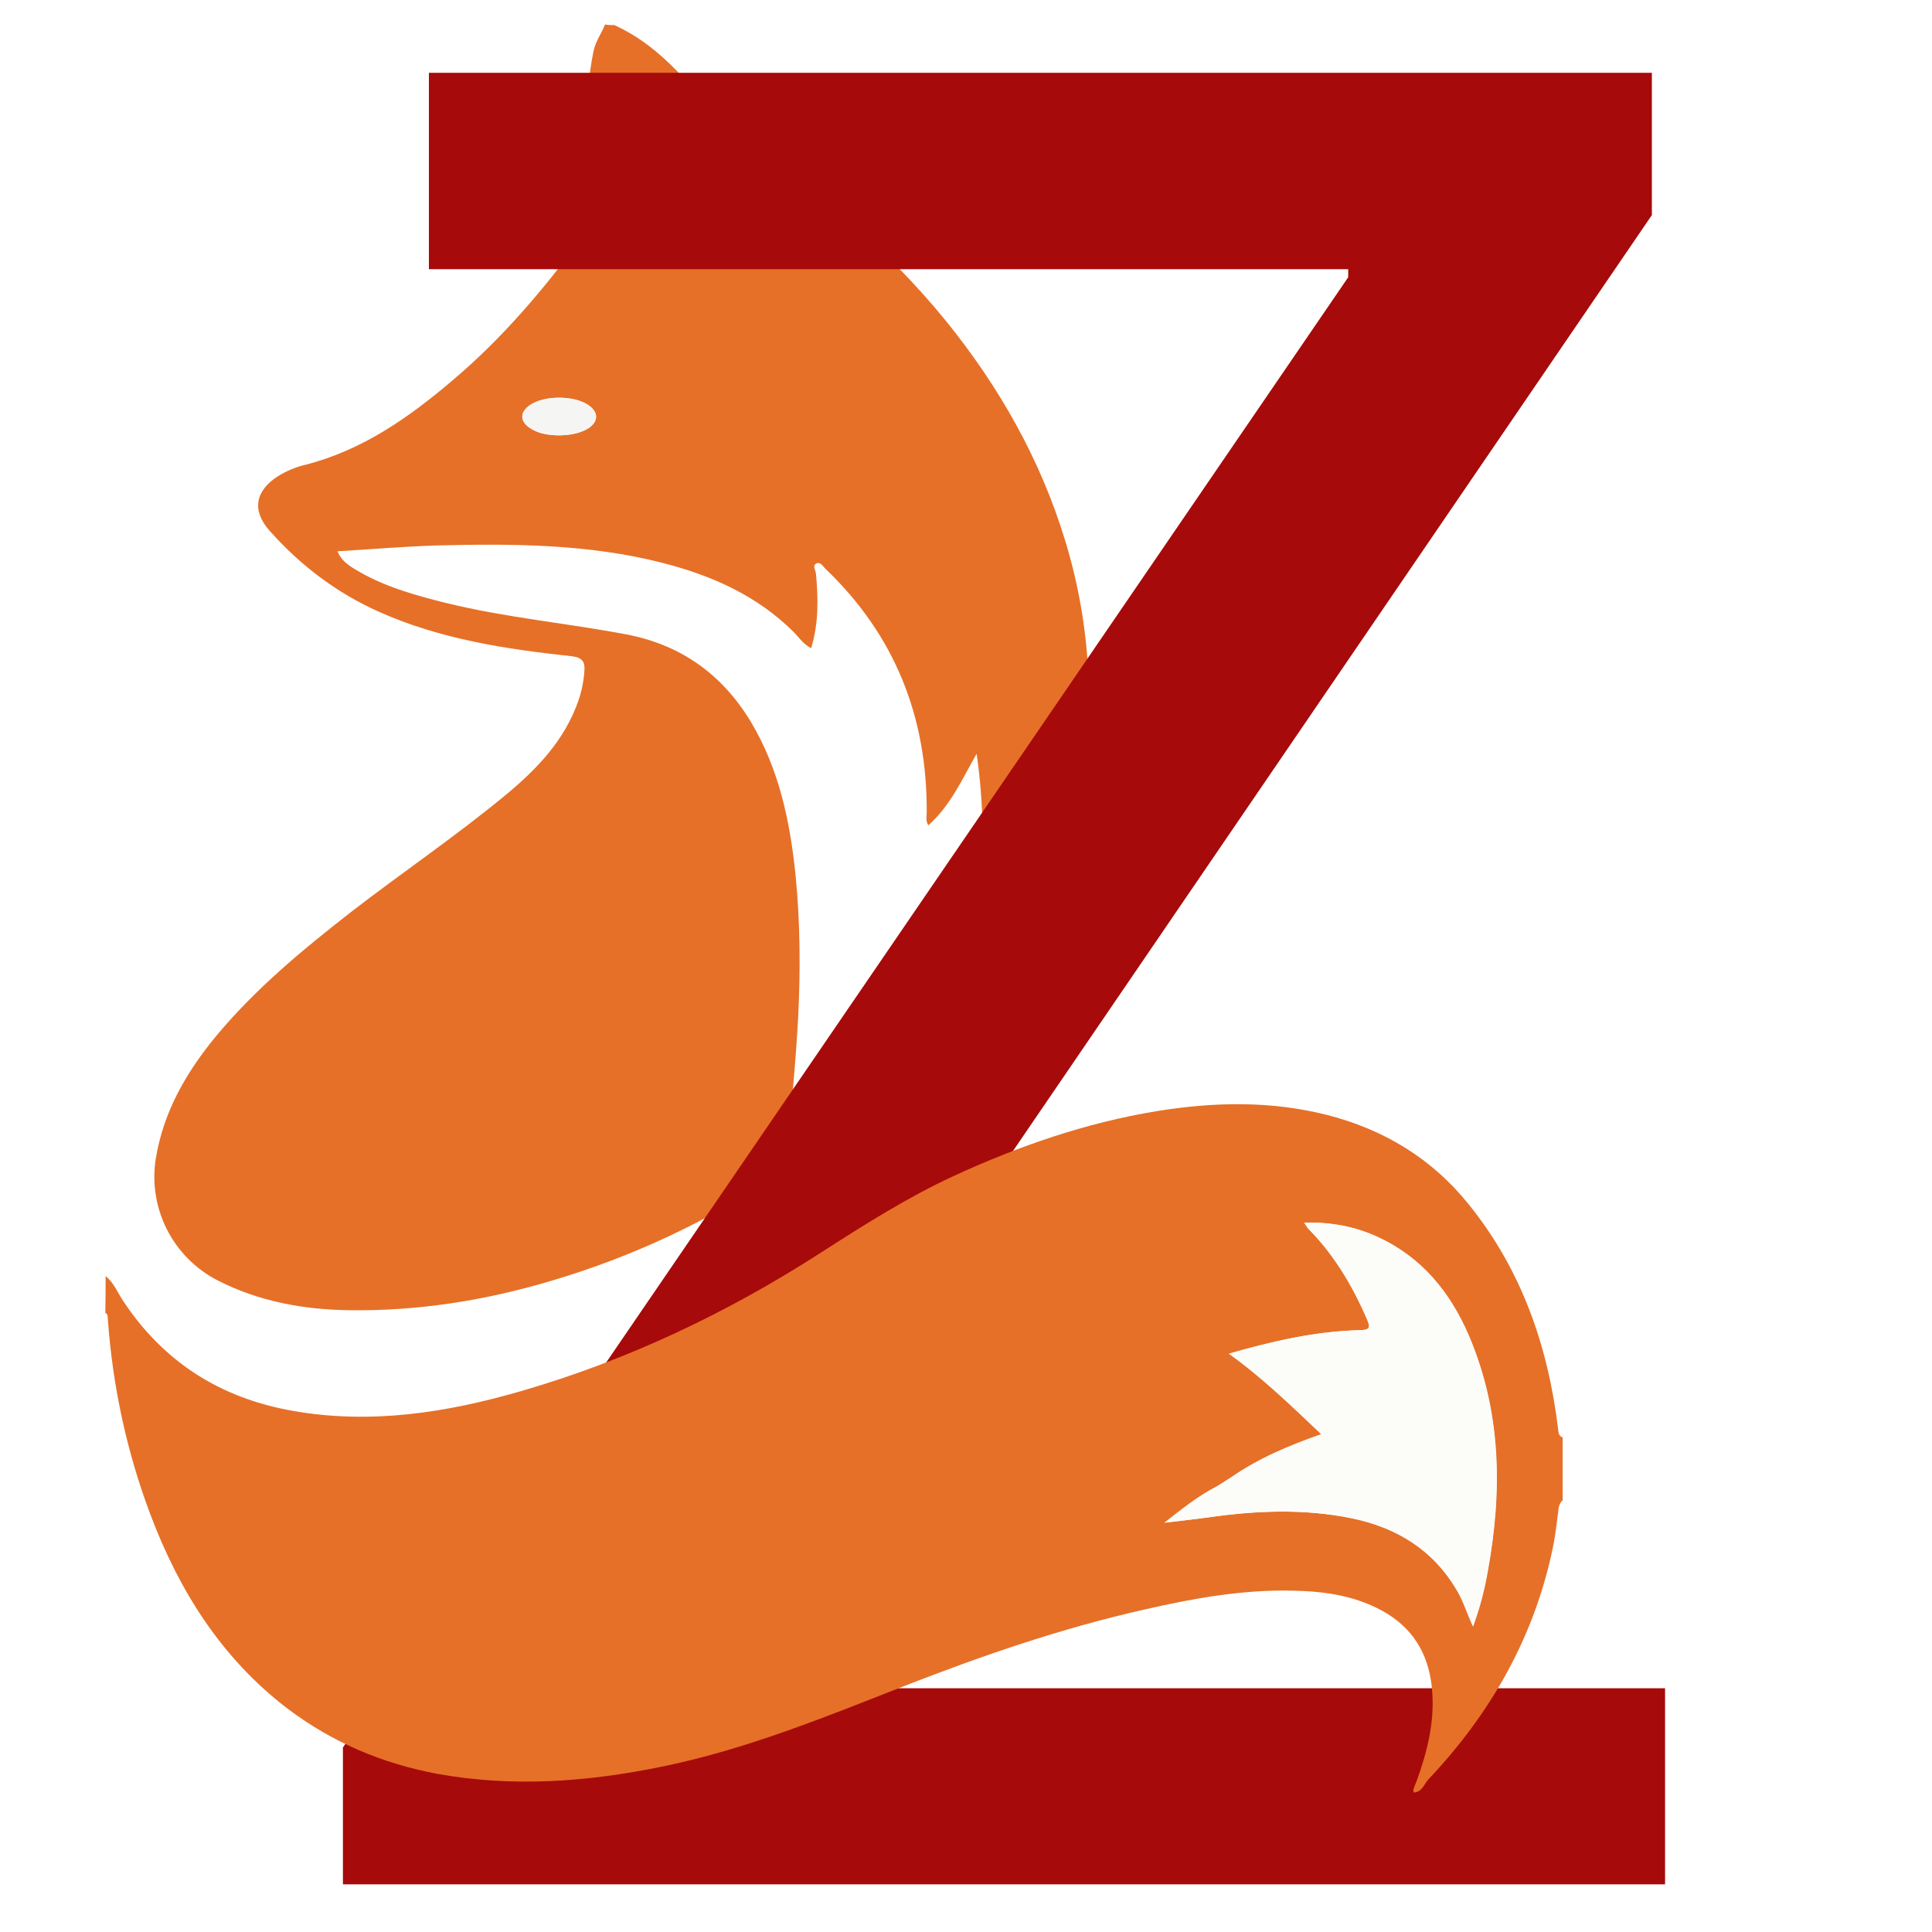
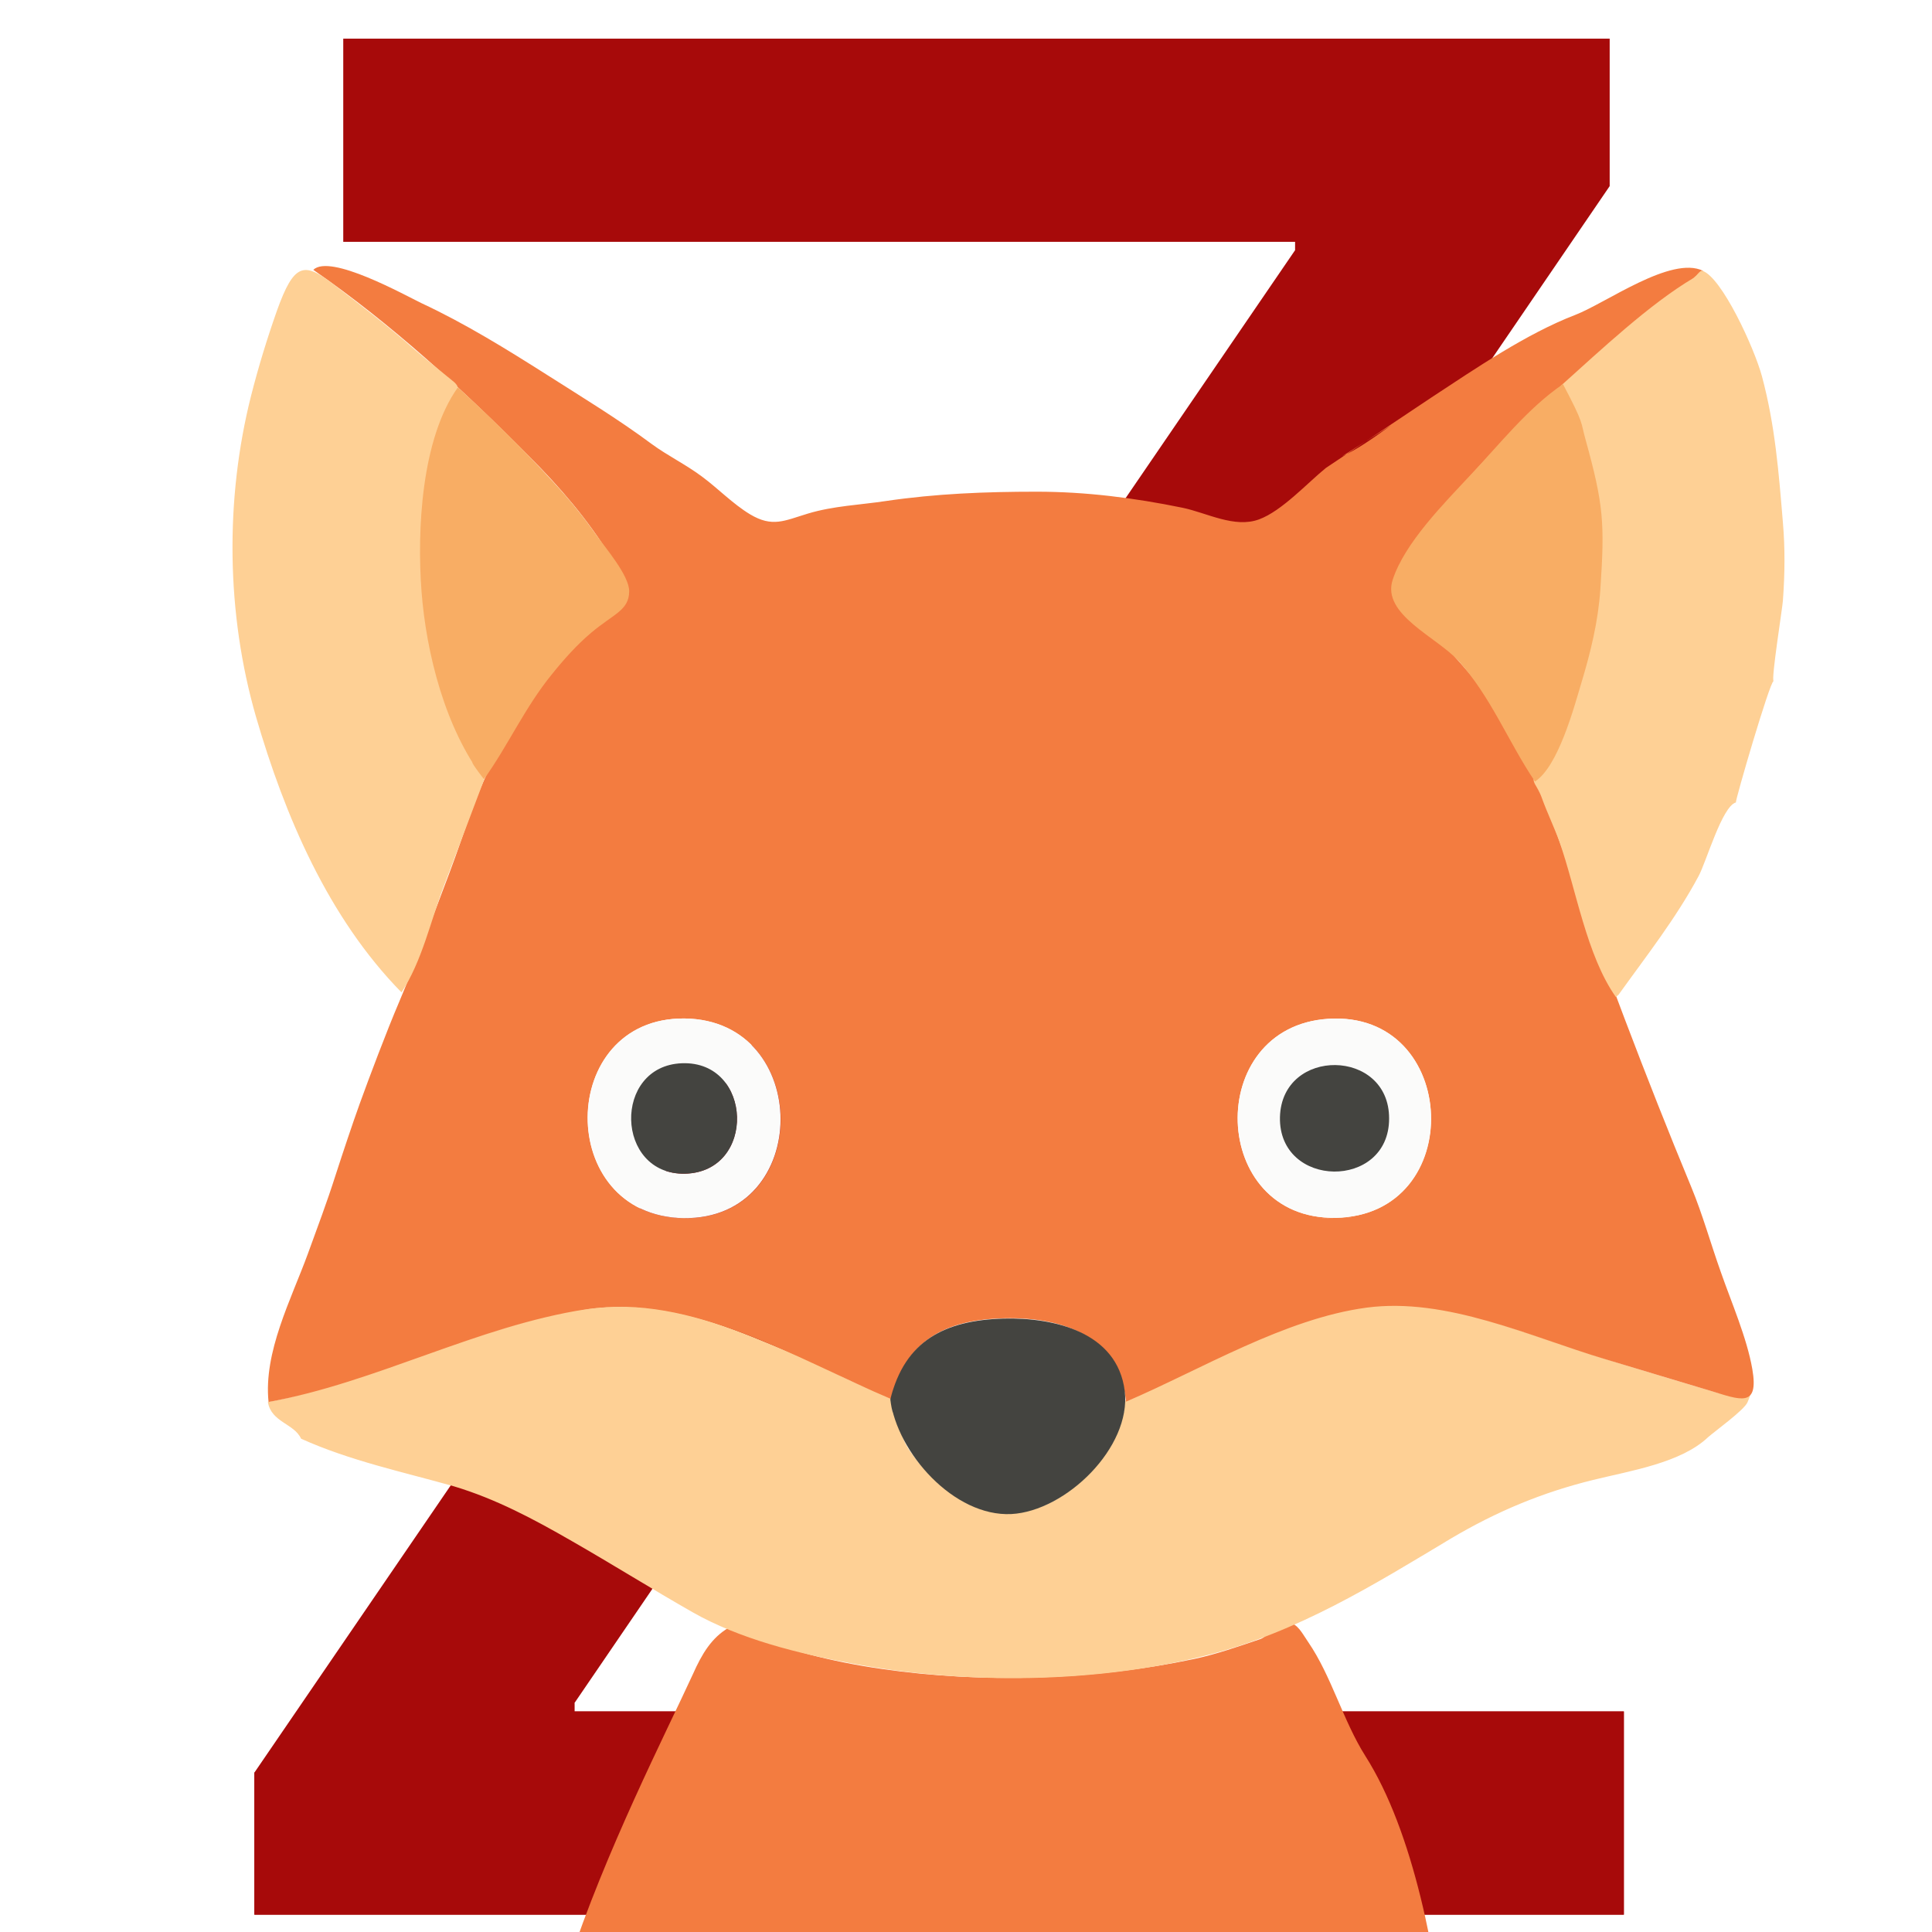
<svg xmlns="http://www.w3.org/2000/svg" version="1.1" id="all" x="0px" y="0px" viewBox="0 0 600 600" style="enable-background:new 0 0 600 600;" xml:space="preserve">
  <style type="text/css">
- 	.st0{fill:#E67028;}
- 	.st1{fill:#A70A0A;}
- 	.st2{fill:#F5F5F4;}
- 	.st3{fill:#FCFCF9;}
+ 	.st0{fill:#A70A0A;}
+ 	.st1{fill:#F37C40;}
+ 	.st2{fill:#FED095;}
+ 	.st3{fill:#444440;}
+ 	.st4{fill:#F8AD64;}
+ 	.st5{fill:#FBFBFA;}
</style>
-   <path id="body" class="st0" d="M190.8,7.8c15.2,6.9,24.7,20,34.9,32.4c0.8,1,1.8,1.8,2.9,2.5c24.6,15.7,46.7,34.3,65.2,57  c16.5,20.4,29.3,42.9,37,68.2c8.2,26.9,9.5,54.2,4,81.7c-4.2,21-12.2,40.6-23.2,59c-3.9,6.4-8.1,12.6-12.7,18.6  c4.3-30.9,9-61.7,4.4-93.1c-4.5,7.8-8,16-15,22.2c-0.9-1.4-0.5-2.7-0.5-3.9c0.2-29.7-9.9-55.2-31.5-75.8c-0.8-0.8-1.5-2.2-2.8-1.6  c-1.3,0.7-0.2,2.1-0.1,3.1c0.7,7.7,0.9,15.4-1.5,23.2c-2.5-1.3-3.8-3.4-5.5-5.1c-11.4-11.3-25.4-17.5-40.7-21.4  c-23-5.9-46.6-6-70.1-5.4c-10.2,0.3-20.3,1.2-30.8,1.8c1.5,3.6,4.5,5,7.2,6.6c8.3,4.7,17.5,7.2,26.7,9.5c18.4,4.5,37.2,6.2,55.7,9.7  c17,3.2,29.9,12.4,38.8,27.2c8.8,14.7,12.2,31.1,13.9,47.9c1.4,14.4,1.5,28.9,0.8,43.4c-0.8,15.3-2.4,30.5-3.7,45.7  c-0.1,1.6-0.9,2.3-2.2,3.2c-21.9,14.9-45.6,25.9-70.9,33.4c-20.5,6.1-41.3,9.4-62.7,9.1c-14.2-0.2-28-2.7-40.9-9.3  c-13.9-7.2-21.6-22.5-19.1-37.9c2.4-14.5,9.4-26.6,18.6-37.8c12.2-14.7,26.8-26.8,41.8-38.5c15.9-12.3,32.6-23.6,48.1-36.4  c9.8-8.1,18.5-17.1,22.8-29.6c1-3,1.6-6,1.8-9.2c0.2-2.7-0.7-4-3.9-4.4c-20.5-2.2-40.9-5.3-59.9-13.8c-13.2-5.9-24.4-14.4-34-25.2  c-5.6-6.3-4.4-12.4,2.6-16.9c2.6-1.6,5.4-2.8,8.3-3.5c17.9-4.5,32.5-14.8,46.2-26.5c14.9-12.6,27.5-27.4,39.1-43  c2.7-3.6,3.8-7.2,3.5-12.1c-0.9-15.6-2.3-31.2,0.9-46.8c0.6-3.1,2.5-5.6,3.6-8.4C188.9,7.8,189.9,7.8,190.8,7.8z M173.2,135.2  c4.3,0,7.3-0.8,9.6-2.3c3.1-2.1,3.1-4.8,0.1-7c-4.5-3.2-14-3.2-18.5,0c-3.1,2.3-2.9,5.1,0.4,7.1  C167.6,134.8,170.7,135.1,173.2,135.2z" />
-   <path class="st1" d="M106.5,542.7L418.7,86.1v-2.5H133.2V22.6h379.8v44.2l-310.6,455v2.5h314.7v60.9H106.5V542.7z" />
-   <path id="tail" class="st0" d="M32.8,396.3c2.6,2.1,3.7,5.1,5.5,7.8c12.7,19.1,30.4,30.2,52.9,34.1c24.1,4.2,47.6,0.5,70.7-6.2  c33.1-9.6,64-24.3,92.9-42.9c13.4-8.6,26.9-17.2,41.4-23.9c20.2-9.3,41-16.5,62.9-20.1c17.7-2.9,35.6-3.3,53.2,1.2  c17.5,4.5,32.4,13.5,43.8,27.7c16.5,20.4,24.7,44.2,27.8,69.9c0.1,1.1,0.2,2.1,1.4,2.5c0,6.5,0,13,0,19.5c-1.1,1-1.3,2.3-1.4,3.7  c-0.5,3.8-0.9,7.6-1.7,11.3c-5.8,27.7-19.3,51.3-38.6,71.7c-1.3,1.4-1.9,3.9-4.5,4.1c-0.1-0.4-0.2-0.6-0.2-0.8  c0.3-1,0.7-1.9,1.1-2.9c3.2-8.9,5.5-18,4.8-27.5c-0.7-10.3-4.9-18.7-13.9-24.3c-9-5.5-19-7-29.3-7.2c-15.7-0.4-31.1,2.4-46.4,5.9  c-25.6,5.8-50.3,14.3-74.6,23.8c-24.7,9.7-49.2,19.7-75.3,25c-23,4.7-46.1,6.4-69.4,2.2c-17.2-3.2-33-9.9-46.9-20.5  c-20.2-15.5-33.3-36.3-42.2-59.8c-7.4-19.6-11.8-39.9-13.3-60.8c-0.1-0.8,0.1-1.7-0.8-2.1C32.8,403.7,32.8,400,32.8,396.3z   M382.2,458.9c-1.7,1.1-3.7,2.4-4.2,2.7c-5.6,2.9-10.5,6.8-16.3,11.3c5.3-0.7,9.6-1.1,13.8-1.7c14.8-2.1,29.6-2.7,44.3,0.3  c14.1,2.9,25.5,9.9,32.9,22.7c1.9,3.3,3,6.9,4.8,10.9c2.2-6,3.6-11.6,4.6-17.3c4.5-24.9,4.2-49.3-5.9-73  c-5.8-13.5-14.6-24.3-28.2-30.6c-7.1-3.3-14.6-4.7-22.9-4.5c0.7,1,0.9,1.5,1.3,1.9c8,8.1,13.7,17.7,18.2,28.1  c1.1,2.5,0.9,3.4-2.1,3.4c-13.8,0.3-27.2,3.4-40.8,7.3c10.5,7.5,19.4,16.2,28.7,25C400.1,449,390.7,453,382.2,458.9z" />
-   <path id="eye_1_" class="st2" d="M173.2,135.2c-2.5-0.1-5.6-0.3-8.4-2.1c-3.3-2.1-3.5-4.9-0.4-7.1c4.4-3.3,14-3.3,18.5,0  c3,2.2,2.9,4.9-0.1,7C180.5,134.4,177.5,135.2,173.2,135.2z" />
-   <path id="tail_fluff_1_" class="st3" d="M382.2,458.9c8.5-5.9,17.9-9.9,28.1-13.5c-9.3-8.8-18.2-17.5-28.7-25  c13.6-3.9,27-7,40.8-7.3c3.1-0.1,3.2-0.9,2.1-3.4c-4.5-10.4-10.2-20-18.2-28.1c-0.4-0.4-0.6-0.9-1.3-1.9c8.3-0.2,15.8,1.2,22.9,4.5  c13.6,6.3,22.4,17.1,28.2,30.6c10.1,23.7,10.4,48.1,5.9,73c-1,5.7-2.4,11.2-4.6,17.3c-1.8-4-2.9-7.6-4.8-10.9  c-7.4-12.8-18.8-19.8-32.9-22.7c-14.7-3-29.5-2.4-44.3-0.3c-4.2,0.6-8.5,1.1-13.8,1.7c5.7-4.5,10.6-8.4,16.3-11.3" />
+   <path class="st0" d="M79,550.5L402.2,77.7v-2.6H106.6V12h393.3v45.8L178.4,528.9v2.6h325.9v63.1H79V550.5z" />
+   <path class="st0" d="M402.2,75.1 M178.4,528.9v2.6h325.9v63.1H79v-44.1 M106.6,12h393.3" />
+   <g>
+     <path class="st1" d="M178,699.5c62,58.7,219.8,65.9,274,0c0.9-1,2-107-28-154.2c-6.9-10.9-10.5-24.8-17.7-35.3   c-2-2.9-3.2-5.7-6.3-6.2c-2.3-0.3-6.5,4.5-8.5,5.2c-6.8,2.3-13.6,4.7-20.6,6.2c-31.2,6.6-65.5,7.7-97.1,3.1   c-7.7-1.1-15.3-2.6-22.9-4.6c-6.3-1.6-15.2-6.7-21.9-7.5c-0.7-0.1-2.2-1-2.7-0.7c-5.3,3.1-8.3,8.1-11.1,14.4   C198.2,557,141,664.5,178,699.5z" />
+     <path class="st2" d="M93.5,446.8c-2.1-4.7-9.3-5.1-10.3-11.4c18.3-3.3,36.1-11.4,53.9-16.8c17.9-5.4,37.1-13,56.1-12.9   c19.1,0,36.4,7.7,53.6,14.9c7.2,3,14,6.9,21.2,9.9c4.9,2,7,1.1,8.8,4c0.4,0.6-0.1,2.7,0.3,3.5c2.1,4,2.6,8.3,5.2,12.2   c7.5,11.2,22.1,22.2,36,19.2c17.2-3.7,23-17.5,30.7-30.8c0.4-0.7-0.5-2.5,0-3.1c8.2-10,33.3-16.2,45.5-21.5   c19.9-8.7,38.5-11.9,60-6.1c17.2,4.7,33.7,11.1,50.7,16.2c8.5,2.6,19.5,5.9,28,8.4c7,2.1,12.7-4.3,9.5,3c-1,2.4-10.3,9.1-12.2,10.8   c-8.4,8-23.9,10.4-35.7,13.3c-15.9,3.9-30,9.8-44.2,18.2c-24,14.4-47.4,29-75.6,36.2c-34.8,8.9-75.2,9.2-110.5,2.6   c-16.7-3.1-34.8-7.6-49.4-15.9c-12.3-7-25.1-15-37.5-22.1c-11.8-6.8-23.6-13.1-36.6-17C125.1,457.1,108.8,453.7,93.5,446.8   C92.4,444.6,97.4,448.6,93.5,446.8z" />
+     <path class="st1" d="M444.6,123.4c13.7-9,29.5-19.8,44.6-25.6c9.6-3.7,29.8-18.5,39.7-13.7c-30.9,24.1-63.4,49.5-86.6,81.5   c-3.7,5.2-12.1,14.2-9,21c1.4,3.1,5.9,5.3,8.4,7.4c4.6,3.9,8.7,8.3,12.7,12.9c14.8,16.7,23.5,36.1,30.8,56.8   c12.7,35.6,25.8,70.6,40.1,105.1c3.4,8.2,6,17.5,9.1,26.2c3.3,9.5,8.1,20.4,9.8,30.2c2.1,12.2-3.8,9.5-13.1,6.7   c-10.9-3.3-21.8-6.5-32.6-9.8c-23.4-7-49.3-19.3-74.1-16c-25.4,3.4-51.4,19.2-74.7,29.2c-2.1-20.3-19.5-26.3-37.7-25.9   c-18.3,0.4-30.7,6.7-35.2,25.1c-29.1-12.3-62.1-33-94.8-27.9c-33.7,5.2-65.1,22.7-98.6,28.8c-1.6-15.5,7-31.8,12.2-46   c2.9-8,6-16.2,8.6-24.4c2.3-7.1,5.3-16.1,7.5-22.2c3-8.3,8.4-22.6,12.2-31.5c5.6-13.3,10.6-26.8,15.7-40.3   c4.8-12.7,8.4-25.6,15-37.3c6.5-11.5,13.9-22.2,22.8-32.2c4.8-5.4,10.2-7.6,15.1-13.1c4.7-5.3,0.5-10-3-15.7   c-6.9-11.3-15.6-21.4-25-30.8c-20.8-21-42.8-41.2-67.2-58.1c5.2-5.1,28.3,7.8,33.7,10.4c13.5,6.3,26.4,14.3,38.7,22.1   c11.3,7.2,22.2,13.8,32.7,21.6c4.9,3.6,10.5,6.3,15.6,10.1c5,3.7,9.6,8.5,14.9,11.7c7,4.2,10.7,2,18-0.2c7.9-2.4,16.3-2.7,24.2-3.9   c15.6-2.3,30.9-2.9,46.8-2.9c15.3,0,30.3,1.9,45.4,5c7.6,1.6,16.1,6.4,23.7,3.6c7.1-2.6,15-11.3,20.8-16 M416.8,141.7   c9.1-4.2,16.4-11.4,25.3-16 M414.7,378.2c41.1-0.6,38.8-64.5-2.2-61.8C373.8,318.9,375.5,378.8,414.7,378.2   C432.3,378,397.7,378.5,414.7,378.2z M212.3,378.3c40.2,0.6,40.1-61.5,0.3-62C172.8,315.9,172.2,377.7,212.3,378.3   C229,378.5,194.6,378,212.3,378.3z" />
+     <path class="st2" d="M137.8,275.3c-4.1,10.8-6.7,23.1-13.1,32.9c-22.8-23.2-36.3-55-45.2-85.6c-9.2-31.9-9.7-67.4-1.5-99.8   c2.3-9,4.9-17.5,8-26.3c5.3-14.8,8.4-15.2,17.3-8.4c8.3,6.3,17.6,13.5,25.3,20.3c3.1,2.7,8.8,7.3,12,9.9c3.5,2.8,0.5,3.4-2.3,9.8   c-14.3,33.3-6.4,85.3,12.1,113.9" />
+     <path class="st2" d="M526,86.3c0.1-0.1,0.2-0.2,0.3-0.3c0.8-0.6,1.7-2.1,2.4-1.9c6,2,16.1,23.9,18.5,32.8   c4.1,15.3,5.2,29.8,6.5,45.4c0.7,8.3,0.6,15.8,0,24.2c-0.1,2-3.7,24.5-2.9,25c-1.2,0.3-12,37.3-11.7,37.7   c-4.3,1.2-9.2,18.5-11.6,22.9c-7,13.1-16.3,24.9-24.9,36.9c-0.1-0.1-0.7,0.8-0.8,0.6c-9.1-12.9-12.3-33.4-17.5-48.2   c-1.6-4.4-3.8-9-5.4-13.4c-1.7-4.8-3.4-4.4-2.3-8.2c2.4-7.8,10.3-15.8,13.1-23.7c10.1-29.5-27.9-75.4-4.4-96.8   C496.8,109,512.4,94.3,526,86.3z" />
+     <path class="st3" d="M276.5,434.6c4.5-18.3,17-24.6,35.2-25.1c15.5-0.4,35.3,4.1,37.6,22.5c2.1,17.5-18.3,37.3-35.2,38.2   C296.3,471.1,278.6,451.2,276.5,434.6C280.5,418.3,278.5,450.6,276.5,434.6z" />
+     <path class="st4" d="M150.3,242c-12-15.8-17.9-38.9-19.4-58.4c-1.4-18.8-0.1-47.3,11.3-63.3c10.3,9.4,20.6,19.5,30,29.8   c4.7,5.1,9.1,10.5,13.1,16.2c2.6,3.7,10.2,12.5,10.1,17.4c-0.1,5.9-4.8,6.9-11.8,12.8c-4.5,3.8-8.5,8.3-12.2,12.9   C163,219.7,157.8,231.5,150.3,242C141.7,230.8,151.2,240.7,150.3,242z" />
+     <path class="st4" d="M492.4,136.5c5.6,20.2,6,25.9,4.6,46.6c-0.7,10-3,19.4-5.9,29c-2.3,7.7-7.2,26-14.4,30.6   c-8.3-12.3-13.7-26.4-23.8-37.5c-6.6-7.3-23.9-14.4-20.4-25.1c3.7-11.5,16.1-23.9,24.1-32.5c9-9.5,17.9-20.9,28.8-28.3   C492.1,132,490.8,130.8,492.4,136.5z" />
+     <path class="st5" d="M414.7,378.2c-39.1,0.6-41-59.3-2.2-61.8C453.4,313.8,456,377.6,414.7,378.2   C397.7,378.5,432.3,378,414.7,378.2z M431.4,347.4c0-21.9-33.4-22.4-33.9-0.5C397,369.2,431.4,369.7,431.4,347.4   C431.4,338.1,431.4,356.8,431.4,347.4z" />
+     <path class="st5" d="M212.3,378.3c-40-0.6-39.5-62.4,0.3-62C252.3,316.7,252.5,378.8,212.3,378.3C194.6,378,229,378.5,212.3,378.3z    M212.7,364.5c22.2-0.5,21.2-35-0.9-34.3C190.2,331,191.1,364.9,212.7,364.5C222.1,364.3,203.4,364.7,212.7,364.5z" />
+     <path class="st3" d="M431.4,347.4c0,22.2-34.4,21.8-33.9-0.5C398.1,325.1,431.5,325.5,431.4,347.4   C431.4,356.8,431.4,338.1,431.4,347.4z" />
+     <path class="st3" d="M212.7,364.5c-21.7,0.4-22.5-33.5-0.9-34.3C233.9,329.4,235,364,212.7,364.5   C203.4,364.7,222.1,364.3,212.7,364.5z" />
+   </g>
</svg>
